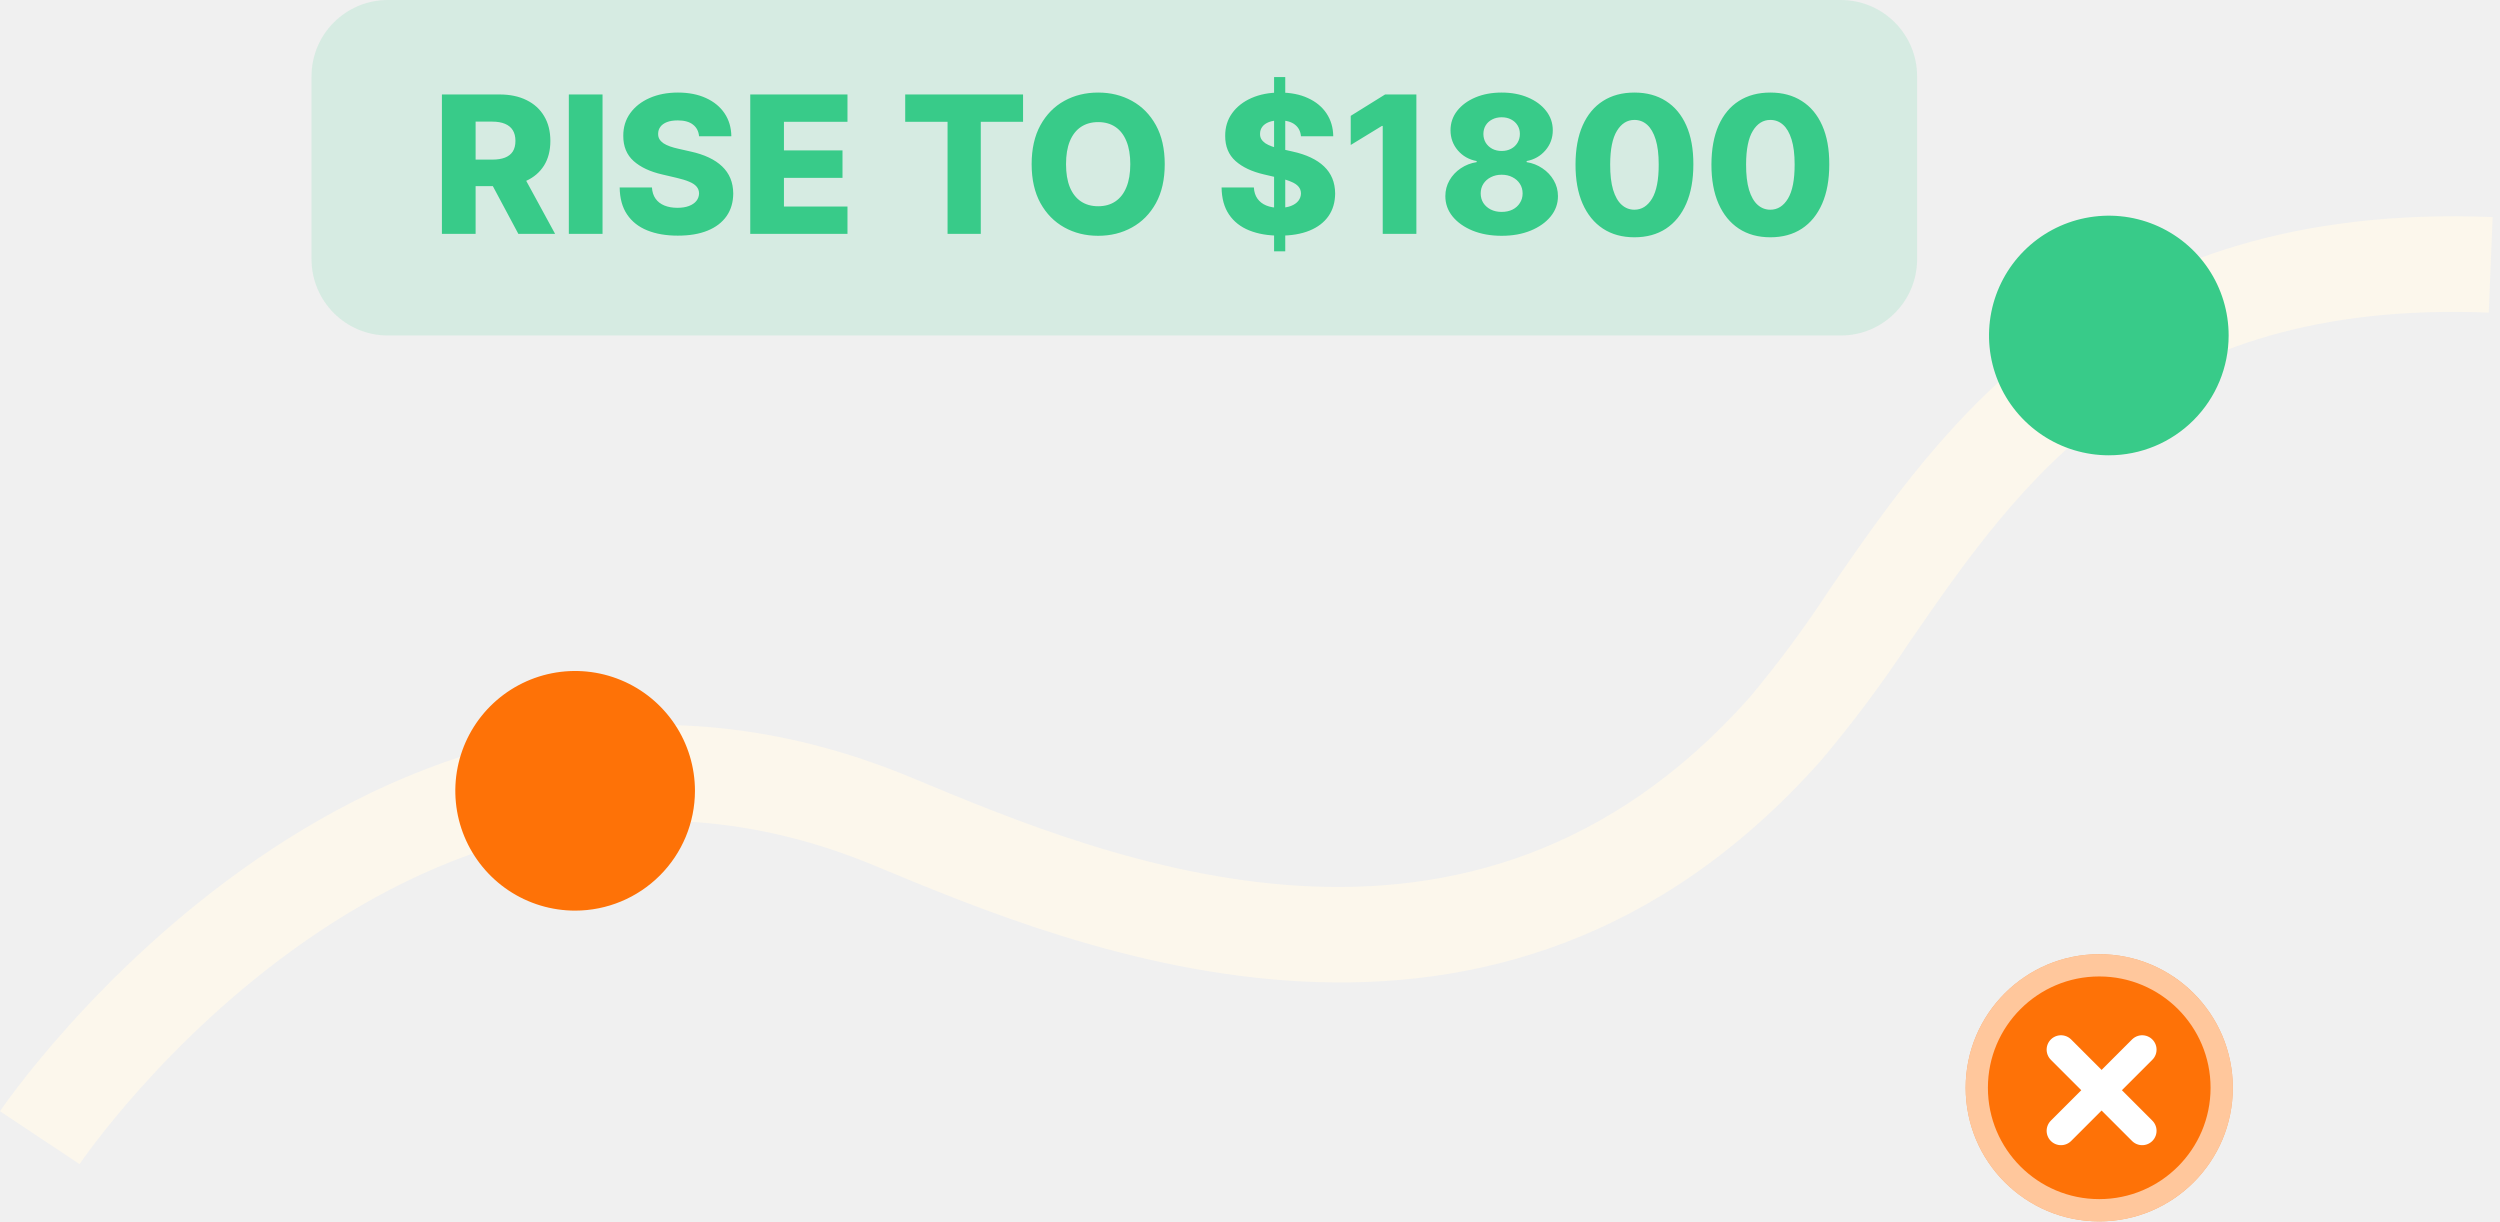
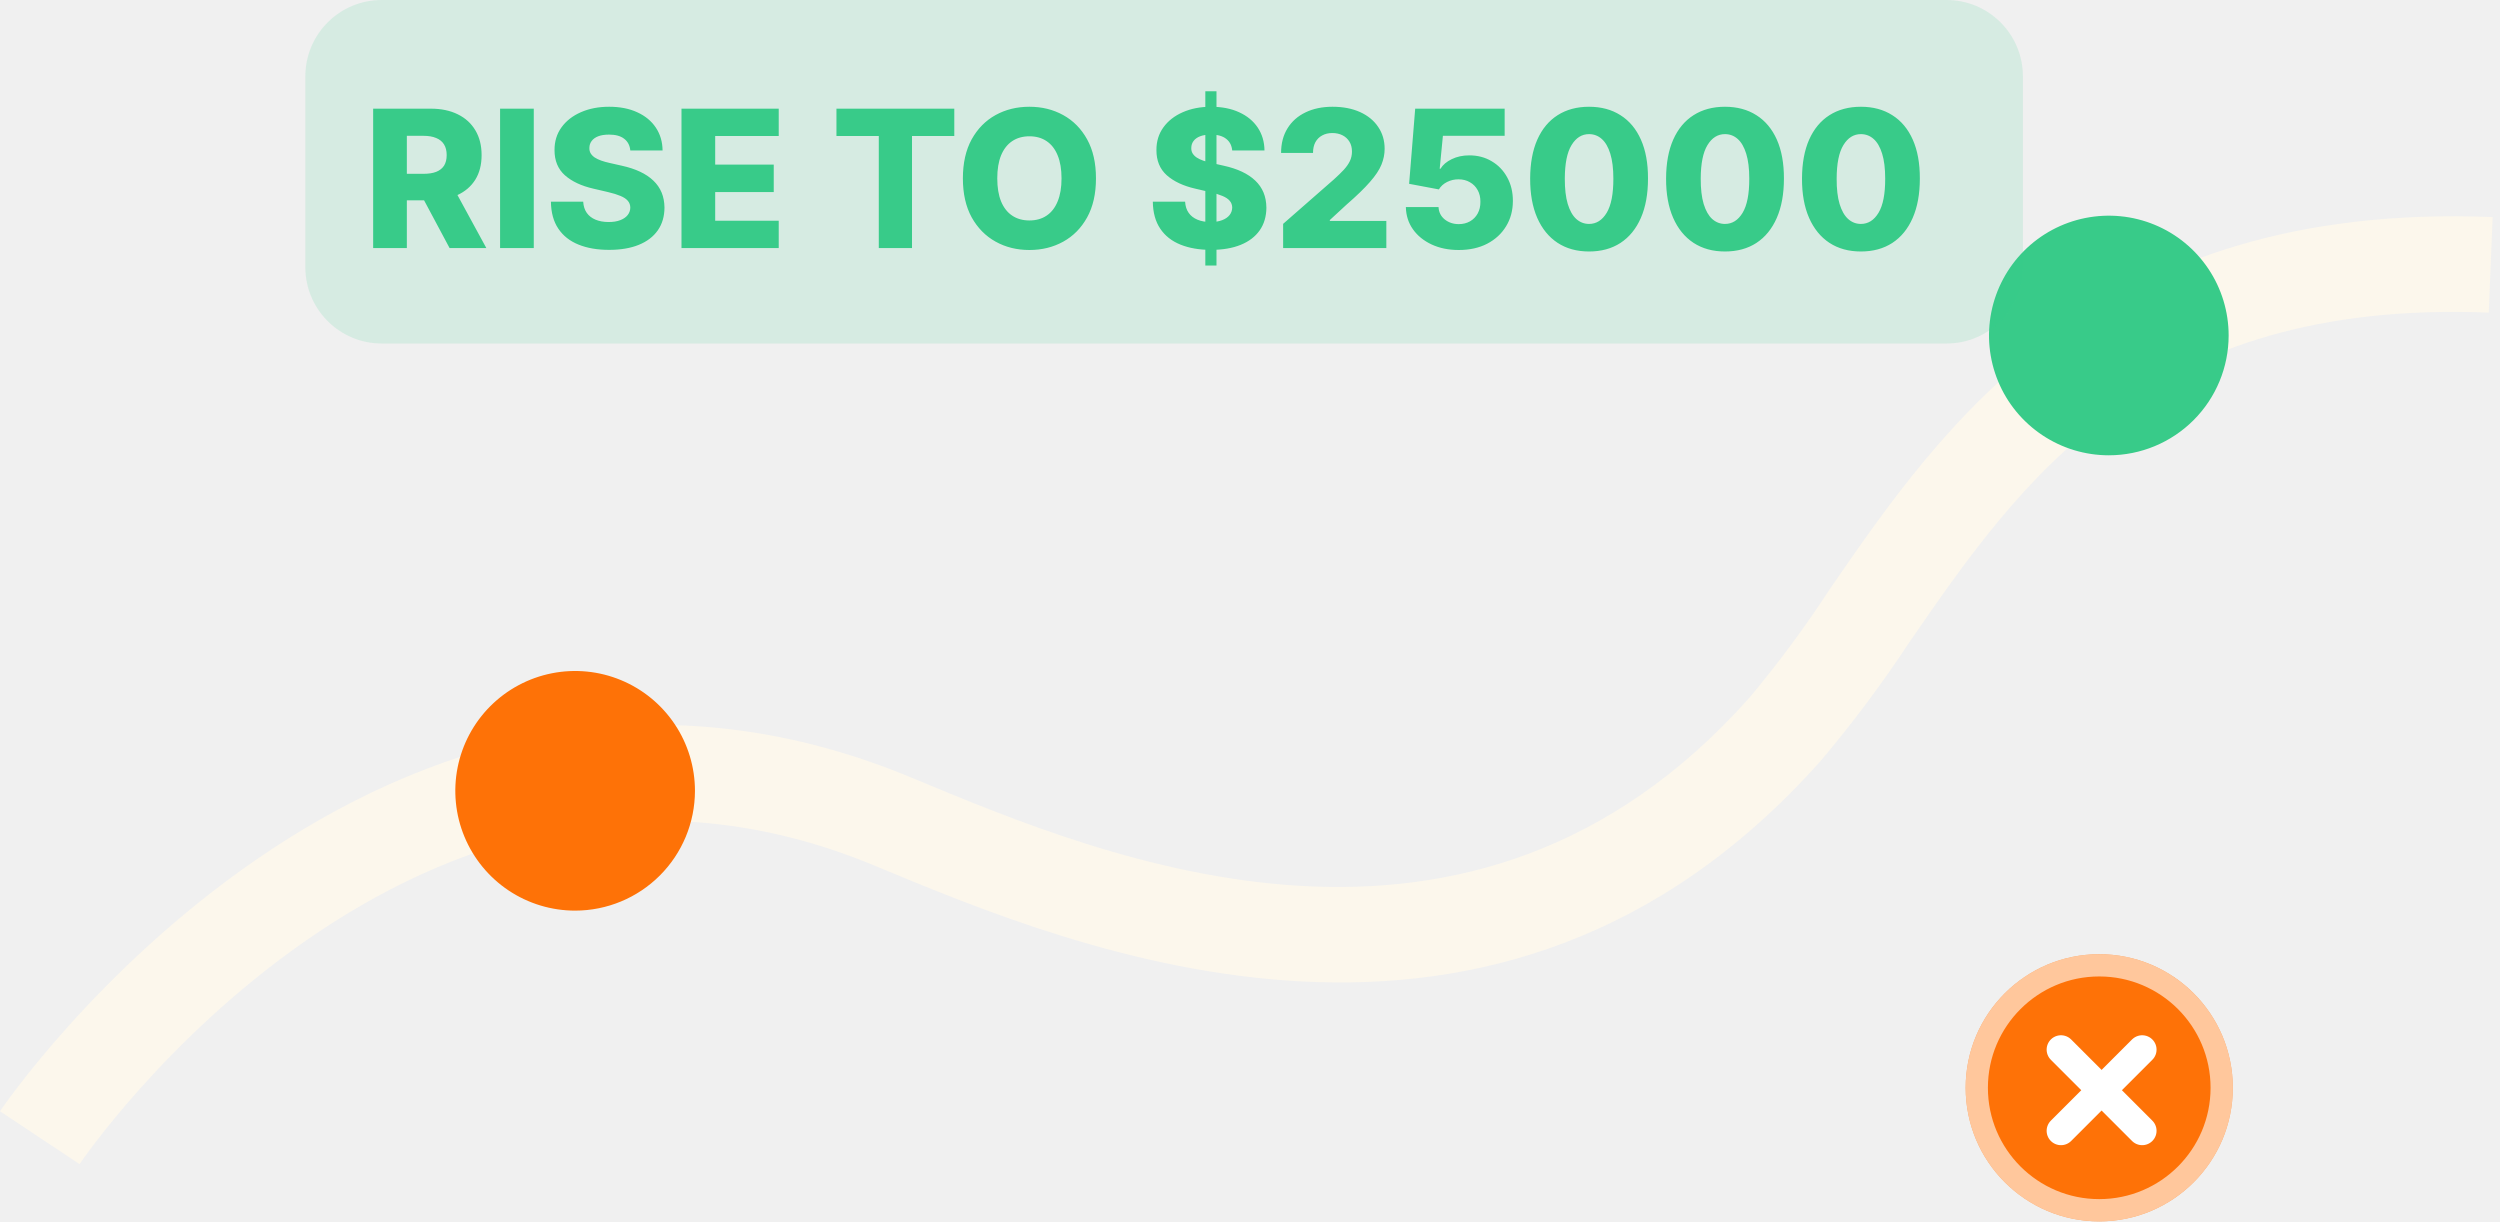
<svg xmlns="http://www.w3.org/2000/svg" width="131" height="64" viewBox="0 0 131 64" fill="none">
-   <path d="M4.17 61L0 58.229C0.197 57.934 19.814 29.089 47.812 40.768C58.036 45.035 77.074 52.971 91.677 36.551C93.2 34.73 94.613 32.82 95.908 30.831C101.809 22.273 109.877 10.544 130.614 11.375L130.411 16.381C112.451 15.667 105.855 25.235 100.035 33.676C98.617 35.828 97.073 37.894 95.409 39.863C78.435 58.95 56.441 49.782 45.866 45.374C21.661 35.283 4.342 60.735 4.17 61Z" fill="#FCF7EC" />
-   <path d="M30.141 47.717C28.899 47.718 27.684 47.35 26.651 46.661C25.618 45.971 24.813 44.99 24.337 43.843C23.861 42.696 23.737 41.433 23.979 40.215C24.221 38.996 24.819 37.877 25.697 36.999C26.576 36.121 27.695 35.523 28.913 35.28C30.131 35.038 31.394 35.163 32.541 35.639C33.689 36.114 34.669 36.92 35.359 37.953C36.049 38.986 36.416 40.2 36.416 41.442C36.413 43.106 35.752 44.701 34.575 45.877C33.399 47.053 31.804 47.715 30.141 47.717Z" fill="#FE7207" />
-   <path d="M110.503 23.858C109.261 23.858 108.047 23.49 107.015 22.8C105.982 22.11 105.177 21.13 104.702 19.983C104.227 18.835 104.103 17.573 104.345 16.355C104.587 15.137 105.185 14.018 106.063 13.14C106.941 12.262 108.06 11.664 109.278 11.422C110.496 11.18 111.758 11.304 112.905 11.779C114.053 12.255 115.033 13.059 115.723 14.092C116.413 15.124 116.781 16.338 116.781 17.58C116.78 19.245 116.118 20.841 114.941 22.018C113.764 23.196 112.168 23.858 110.503 23.858Z" fill="#38CB89" />
-   <rect x="16.324" width="84.133" height="17.58" rx="4" fill="#38CB89" fill-opacity="0.14" />
-   <path d="M23.156 12.256V4.95H26.174C26.721 4.95 27.193 5.048 27.59 5.246C27.99 5.441 28.298 5.722 28.514 6.088C28.731 6.452 28.839 6.883 28.839 7.383C28.839 7.889 28.728 8.32 28.507 8.674C28.286 9.026 27.972 9.295 27.565 9.48C27.159 9.663 26.677 9.755 26.12 9.755H24.212V8.364H25.792C26.059 8.364 26.281 8.329 26.459 8.26C26.64 8.189 26.777 8.082 26.87 7.939C26.962 7.794 27.009 7.609 27.009 7.383C27.009 7.157 26.962 6.97 26.87 6.823C26.777 6.673 26.64 6.561 26.459 6.487C26.279 6.411 26.056 6.373 25.792 6.373H24.922V12.256H23.156ZM27.269 8.917L29.088 12.256H27.162L25.378 8.917H27.269ZM31.573 4.95V12.256H29.807V4.95H31.573ZM36.631 7.14C36.607 6.879 36.501 6.675 36.313 6.53C36.128 6.383 35.863 6.309 35.518 6.309C35.289 6.309 35.099 6.339 34.947 6.398C34.795 6.458 34.681 6.54 34.605 6.644C34.528 6.747 34.489 6.864 34.487 6.997C34.482 7.107 34.504 7.203 34.551 7.286C34.601 7.37 34.672 7.443 34.765 7.508C34.86 7.569 34.974 7.624 35.108 7.672C35.241 7.719 35.391 7.761 35.557 7.797L36.185 7.939C36.546 8.018 36.865 8.122 37.141 8.253C37.419 8.384 37.652 8.54 37.84 8.72C38.03 8.901 38.174 9.109 38.272 9.345C38.369 9.58 38.419 9.844 38.422 10.137C38.419 10.598 38.303 10.994 38.072 11.325C37.841 11.655 37.51 11.909 37.077 12.085C36.646 12.261 36.127 12.348 35.518 12.348C34.907 12.348 34.374 12.257 33.92 12.074C33.465 11.891 33.112 11.612 32.86 11.239C32.608 10.866 32.478 10.394 32.471 9.823H34.162C34.176 10.058 34.239 10.254 34.351 10.411C34.463 10.568 34.616 10.687 34.811 10.768C35.009 10.849 35.237 10.889 35.496 10.889C35.734 10.889 35.936 10.857 36.103 10.793C36.272 10.729 36.401 10.64 36.492 10.526C36.582 10.411 36.628 10.281 36.631 10.133C36.628 9.995 36.586 9.877 36.502 9.78C36.419 9.68 36.291 9.594 36.117 9.523C35.946 9.449 35.727 9.382 35.461 9.32L34.697 9.141C34.065 8.996 33.566 8.762 33.203 8.439C32.839 8.113 32.658 7.673 32.66 7.119C32.658 6.667 32.779 6.271 33.024 5.931C33.269 5.591 33.608 5.326 34.041 5.135C34.474 4.945 34.967 4.85 35.521 4.85C36.087 4.85 36.578 4.946 36.995 5.139C37.413 5.329 37.738 5.597 37.969 5.941C38.199 6.286 38.317 6.686 38.322 7.14H36.631ZM39.313 12.256V4.95H44.408V6.384H41.079V7.882H44.147V9.32H41.079V10.822H44.408V12.256H39.313ZM47.433 6.384V4.95H53.608V6.384H51.393V12.256H49.652V6.384H47.433ZM61.032 8.603C61.032 9.407 60.878 10.088 60.569 10.647C60.26 11.206 59.841 11.63 59.313 11.92C58.787 12.211 58.198 12.356 57.544 12.356C56.887 12.356 56.296 12.209 55.771 11.917C55.245 11.624 54.828 11.2 54.519 10.643C54.212 10.084 54.058 9.404 54.058 8.603C54.058 7.799 54.212 7.118 54.519 6.559C54.828 6 55.245 5.575 55.771 5.285C56.296 4.995 56.887 4.85 57.544 4.85C58.198 4.85 58.787 4.995 59.313 5.285C59.841 5.575 60.26 6 60.569 6.559C60.878 7.118 61.032 7.799 61.032 8.603ZM59.227 8.603C59.227 8.127 59.16 7.725 59.024 7.397C58.891 7.069 58.698 6.82 58.446 6.651C58.196 6.483 57.896 6.398 57.544 6.398C57.194 6.398 56.893 6.483 56.641 6.651C56.389 6.82 56.195 7.069 56.06 7.397C55.926 7.725 55.86 8.127 55.86 8.603C55.86 9.078 55.926 9.48 56.06 9.809C56.195 10.137 56.389 10.385 56.641 10.554C56.893 10.723 57.194 10.807 57.544 10.807C57.896 10.807 58.196 10.723 58.446 10.554C58.698 10.385 58.891 10.137 59.024 9.809C59.16 9.48 59.227 9.078 59.227 8.603ZM66.762 13.169V4.037H67.347V13.169H66.762ZM68.171 7.14C68.147 6.879 68.041 6.675 67.853 6.53C67.668 6.383 67.403 6.309 67.058 6.309C66.829 6.309 66.639 6.339 66.487 6.398C66.335 6.458 66.221 6.54 66.144 6.644C66.068 6.747 66.029 6.864 66.027 6.997C66.022 7.107 66.043 7.203 66.091 7.286C66.141 7.37 66.212 7.443 66.305 7.508C66.4 7.569 66.514 7.624 66.647 7.672C66.781 7.719 66.93 7.761 67.097 7.797L67.725 7.939C68.086 8.018 68.405 8.122 68.681 8.253C68.959 8.384 69.192 8.54 69.38 8.72C69.57 8.901 69.714 9.109 69.812 9.345C69.909 9.58 69.959 9.844 69.962 10.137C69.959 10.598 69.843 10.994 69.612 11.325C69.381 11.655 69.049 11.909 68.617 12.085C68.186 12.261 67.667 12.348 67.058 12.348C66.447 12.348 65.914 12.257 65.46 12.074C65.005 11.891 64.652 11.612 64.4 11.239C64.148 10.866 64.018 10.394 64.011 9.823H65.702C65.716 10.058 65.779 10.254 65.891 10.411C66.003 10.568 66.156 10.687 66.351 10.768C66.549 10.849 66.777 10.889 67.036 10.889C67.274 10.889 67.476 10.857 67.643 10.793C67.812 10.729 67.941 10.64 68.032 10.526C68.122 10.411 68.168 10.281 68.171 10.133C68.168 9.995 68.126 9.877 68.042 9.78C67.959 9.68 67.831 9.594 67.657 9.523C67.486 9.449 67.267 9.382 67.001 9.32L66.237 9.141C65.605 8.996 65.106 8.762 64.743 8.439C64.379 8.113 64.198 7.673 64.2 7.119C64.198 6.667 64.319 6.271 64.564 5.931C64.809 5.591 65.148 5.326 65.581 5.135C66.014 4.945 66.507 4.85 67.061 4.85C67.627 4.85 68.118 4.946 68.535 5.139C68.953 5.329 69.278 5.597 69.508 5.941C69.739 6.286 69.857 6.686 69.862 7.14H68.171ZM74.218 4.95V12.256H72.455V6.598H72.412L70.778 7.597V6.07L72.58 4.95H74.218ZM78.686 12.356C78.118 12.356 77.61 12.265 77.163 12.085C76.719 11.901 76.369 11.654 76.114 11.342C75.862 11.029 75.736 10.674 75.736 10.279C75.736 9.977 75.809 9.7 75.954 9.448C76.099 9.196 76.295 8.987 76.543 8.82C76.792 8.652 77.07 8.543 77.377 8.496V8.439C76.975 8.365 76.646 8.178 76.389 7.879C76.135 7.579 76.007 7.228 76.007 6.826C76.007 6.446 76.123 6.107 76.353 5.81C76.587 5.512 76.904 5.278 77.306 5.107C77.71 4.936 78.17 4.85 78.686 4.85C79.203 4.85 79.662 4.936 80.064 5.107C80.468 5.278 80.785 5.512 81.016 5.81C81.249 6.107 81.366 6.446 81.366 6.826C81.366 7.231 81.236 7.582 80.977 7.882C80.72 8.179 80.393 8.365 79.996 8.439V8.496C80.3 8.543 80.576 8.652 80.823 8.82C81.073 8.987 81.27 9.196 81.415 9.448C81.563 9.7 81.637 9.977 81.637 10.279C81.637 10.674 81.51 11.029 81.255 11.342C81.001 11.654 80.651 11.901 80.206 12.085C79.764 12.265 79.257 12.356 78.686 12.356ZM78.686 11.104C78.903 11.104 79.093 11.063 79.257 10.982C79.421 10.899 79.55 10.784 79.642 10.636C79.738 10.489 79.785 10.322 79.785 10.137C79.785 9.946 79.738 9.778 79.642 9.63C79.547 9.483 79.417 9.367 79.25 9.284C79.086 9.198 78.898 9.156 78.686 9.156C78.477 9.156 78.289 9.198 78.123 9.284C77.956 9.367 77.826 9.483 77.73 9.63C77.635 9.778 77.588 9.946 77.588 10.137C77.588 10.322 77.634 10.489 77.727 10.636C77.822 10.781 77.952 10.895 78.116 10.979C78.282 11.062 78.472 11.104 78.686 11.104ZM78.686 7.911C78.872 7.911 79.036 7.873 79.179 7.797C79.324 7.72 79.437 7.615 79.518 7.479C79.601 7.343 79.642 7.19 79.642 7.019C79.642 6.848 79.601 6.697 79.518 6.566C79.437 6.435 79.325 6.333 79.182 6.259C79.04 6.183 78.874 6.145 78.686 6.145C78.501 6.145 78.336 6.183 78.191 6.259C78.046 6.333 77.933 6.435 77.852 6.566C77.771 6.697 77.73 6.848 77.73 7.019C77.73 7.19 77.771 7.343 77.852 7.479C77.935 7.612 78.049 7.718 78.194 7.797C78.339 7.873 78.503 7.911 78.686 7.911ZM85.643 12.434C85.005 12.434 84.456 12.283 83.995 11.981C83.533 11.677 83.178 11.24 82.928 10.672C82.678 10.101 82.555 9.415 82.557 8.613C82.559 7.812 82.684 7.132 82.932 6.573C83.181 6.012 83.536 5.585 83.995 5.292C84.456 4.997 85.005 4.85 85.643 4.85C86.28 4.85 86.83 4.997 87.291 5.292C87.755 5.585 88.112 6.012 88.361 6.573C88.611 7.134 88.735 7.814 88.732 8.613C88.732 9.417 88.607 10.105 88.358 10.675C88.108 11.246 87.752 11.683 87.291 11.985C86.832 12.284 86.283 12.434 85.643 12.434ZM85.643 10.989C86.023 10.989 86.331 10.796 86.567 10.408C86.802 10.018 86.919 9.42 86.916 8.613C86.916 8.085 86.863 7.65 86.756 7.308C86.649 6.963 86.5 6.706 86.31 6.537C86.12 6.368 85.897 6.284 85.643 6.284C85.265 6.284 84.959 6.475 84.726 6.858C84.493 7.239 84.375 7.824 84.373 8.613C84.371 9.149 84.422 9.592 84.526 9.944C84.633 10.296 84.783 10.559 84.976 10.732C85.168 10.904 85.391 10.989 85.643 10.989ZM92.765 12.434C92.128 12.434 91.578 12.283 91.117 11.981C90.656 11.677 90.3 11.24 90.05 10.672C89.801 10.101 89.677 9.415 89.679 8.613C89.682 7.812 89.807 7.132 90.054 6.573C90.304 6.012 90.658 5.585 91.117 5.292C91.578 4.997 92.128 4.85 92.765 4.85C93.403 4.85 93.952 4.997 94.413 5.292C94.877 5.585 95.234 6.012 95.483 6.573C95.733 7.134 95.857 7.814 95.854 8.613C95.854 9.417 95.73 10.105 95.48 10.675C95.23 11.246 94.875 11.683 94.413 11.985C93.954 12.284 93.405 12.434 92.765 12.434ZM92.765 10.989C93.146 10.989 93.454 10.796 93.689 10.408C93.924 10.018 94.041 9.42 94.039 8.613C94.039 8.085 93.985 7.65 93.878 7.308C93.771 6.963 93.622 6.706 93.432 6.537C93.242 6.368 93.02 6.284 92.765 6.284C92.387 6.284 92.081 6.475 91.848 6.858C91.615 7.239 91.498 7.824 91.495 8.613C91.493 9.149 91.544 9.592 91.648 9.944C91.755 10.296 91.905 10.559 92.098 10.732C92.291 10.904 92.513 10.989 92.765 10.989Z" fill="#38CB89" />
+   <path d="M4.17 61L0 58.23C0.197 57.934 19.814 29.089 47.812 40.769C58.036 45.035 77.074 52.972 91.677 36.551C93.2 34.731 94.613 32.821 95.908 30.831C101.809 22.273 109.877 10.544 130.614 11.375L130.411 16.381C112.451 15.667 105.855 25.235 100.035 33.676C98.617 35.828 97.073 37.894 95.409 39.863C78.435 58.95 56.441 49.782 45.866 45.374C21.661 35.283 4.342 60.735 4.17 61Z" fill="#FCF7EC" />
+   <path d="M30.141 47.717C28.899 47.718 27.684 47.35 26.651 46.661C25.618 45.971 24.813 44.991 24.337 43.843C23.861 42.696 23.737 41.433 23.979 40.215C24.221 38.996 24.819 37.877 25.697 36.999C26.576 36.121 27.695 35.523 28.913 35.281C30.131 35.038 31.394 35.163 32.541 35.639C33.689 36.115 34.669 36.92 35.359 37.953C36.049 38.986 36.416 40.2 36.416 41.443C36.413 43.106 35.752 44.701 34.575 45.877C33.399 47.053 31.804 47.715 30.141 47.717Z" fill="#FE7207" />
+   <path d="M110.503 23.858C109.261 23.858 108.047 23.49 107.015 22.8C105.982 22.11 105.177 21.13 104.702 19.983C104.227 18.835 104.103 17.573 104.345 16.355C104.587 15.137 105.185 14.018 106.063 13.14C106.941 12.262 108.06 11.664 109.278 11.422C110.496 11.18 111.758 11.304 112.905 11.779C114.053 12.254 115.033 13.059 115.723 14.092C116.413 15.124 116.781 16.338 116.781 17.58C116.78 19.245 116.118 20.841 114.941 22.018C113.764 23.195 112.168 23.857 110.503 23.858Z" fill="#38CB89" />
+   <rect x="16" width="90" height="18" rx="4" fill="#38CB89" fill-opacity="0.14" />
+   <path d="M19.553 13V5.694H22.571C23.118 5.694 23.59 5.793 23.987 5.99C24.387 6.185 24.695 6.466 24.911 6.832C25.128 7.196 25.236 7.628 25.236 8.127C25.236 8.634 25.125 9.064 24.904 9.418C24.683 9.77 24.369 10.039 23.962 10.225C23.555 10.408 23.074 10.499 22.517 10.499H20.609V9.108H22.189C22.456 9.108 22.678 9.074 22.856 9.005C23.037 8.933 23.174 8.826 23.267 8.683C23.359 8.538 23.406 8.353 23.406 8.127C23.406 7.901 23.359 7.714 23.267 7.567C23.174 7.417 23.037 7.305 22.856 7.232C22.676 7.155 22.453 7.117 22.189 7.117H21.319V13H19.553ZM23.666 9.661L25.485 13H23.559L21.775 9.661H23.666ZM27.97 5.694V13H26.204V5.694H27.97ZM33.028 7.884C33.004 7.623 32.898 7.419 32.71 7.274C32.525 7.127 32.26 7.053 31.915 7.053C31.686 7.053 31.496 7.083 31.344 7.142C31.192 7.202 31.078 7.284 31.002 7.389C30.925 7.491 30.886 7.609 30.884 7.742C30.879 7.851 30.9 7.947 30.948 8.031C30.998 8.114 31.069 8.188 31.162 8.252C31.257 8.314 31.371 8.368 31.505 8.416C31.638 8.463 31.788 8.505 31.954 8.541L32.582 8.683C32.943 8.762 33.262 8.867 33.538 8.997C33.816 9.128 34.049 9.284 34.237 9.465C34.427 9.645 34.571 9.854 34.669 10.089C34.766 10.325 34.816 10.588 34.819 10.881C34.816 11.342 34.7 11.738 34.469 12.069C34.238 12.399 33.907 12.653 33.474 12.829C33.043 13.005 32.524 13.093 31.915 13.093C31.303 13.093 30.771 13.001 30.317 12.818C29.862 12.635 29.509 12.357 29.257 11.983C29.005 11.61 28.875 11.138 28.868 10.567H30.559C30.573 10.803 30.637 10.999 30.748 11.156C30.86 11.313 31.013 11.431 31.208 11.512C31.406 11.593 31.634 11.634 31.893 11.634C32.131 11.634 32.333 11.602 32.5 11.537C32.669 11.473 32.798 11.384 32.889 11.27C32.979 11.156 33.025 11.025 33.028 10.877C33.025 10.739 32.983 10.622 32.899 10.524C32.816 10.424 32.688 10.339 32.514 10.267C32.343 10.194 32.124 10.126 31.858 10.064L31.094 9.886C30.462 9.741 29.963 9.506 29.599 9.183C29.236 8.857 29.055 8.417 29.057 7.863C29.055 7.411 29.176 7.015 29.421 6.675C29.666 6.335 30.005 6.07 30.438 5.88C30.871 5.689 31.364 5.594 31.918 5.594C32.484 5.594 32.975 5.69 33.392 5.883C33.81 6.073 34.135 6.341 34.365 6.686C34.596 7.031 34.714 7.43 34.719 7.884H33.028ZM35.71 13V5.694H40.805V7.128H37.476V8.626H40.544V10.064H37.476V11.566H40.805V13H35.71ZM43.83 7.128V5.694H50.005V7.128H47.789V13H46.049V7.128H43.83ZM57.429 9.347C57.429 10.151 57.275 10.832 56.966 11.391C56.657 11.95 56.238 12.374 55.71 12.665C55.184 12.955 54.595 13.1 53.941 13.1C53.284 13.1 52.693 12.954 52.168 12.661C51.642 12.369 51.225 11.944 50.915 11.388C50.609 10.829 50.455 10.149 50.455 9.347C50.455 8.543 50.609 7.862 50.915 7.303C51.225 6.744 51.642 6.32 52.168 6.029C52.693 5.739 53.284 5.594 53.941 5.594C54.595 5.594 55.184 5.739 55.71 6.029C56.238 6.32 56.657 6.744 56.966 7.303C57.275 7.862 57.429 8.543 57.429 9.347ZM55.624 9.347C55.624 8.871 55.557 8.469 55.421 8.141C55.288 7.813 55.095 7.565 54.843 7.396C54.593 7.227 54.292 7.142 53.941 7.142C53.591 7.142 53.29 7.227 53.038 7.396C52.786 7.565 52.592 7.813 52.456 8.141C52.323 8.469 52.257 8.871 52.257 9.347C52.257 9.823 52.323 10.225 52.456 10.553C52.592 10.881 52.786 11.13 53.038 11.298C53.29 11.467 53.591 11.552 53.941 11.552C54.292 11.552 54.593 11.467 54.843 11.298C55.095 11.13 55.288 10.881 55.421 10.553C55.557 10.225 55.624 9.823 55.624 9.347ZM63.159 13.913V4.781H63.744V13.913H63.159ZM64.568 7.884C64.544 7.623 64.438 7.419 64.25 7.274C64.065 7.127 63.8 7.053 63.455 7.053C63.226 7.053 63.036 7.083 62.884 7.142C62.732 7.202 62.618 7.284 62.541 7.389C62.465 7.491 62.426 7.609 62.424 7.742C62.419 7.851 62.44 7.947 62.488 8.031C62.538 8.114 62.609 8.188 62.702 8.252C62.797 8.314 62.911 8.368 63.044 8.416C63.178 8.463 63.328 8.505 63.494 8.541L64.122 8.683C64.483 8.762 64.802 8.867 65.078 8.997C65.356 9.128 65.589 9.284 65.777 9.465C65.967 9.645 66.111 9.854 66.209 10.089C66.306 10.325 66.356 10.588 66.359 10.881C66.356 11.342 66.24 11.738 66.009 12.069C65.778 12.399 65.447 12.653 65.014 12.829C64.583 13.005 64.064 13.093 63.455 13.093C62.843 13.093 62.311 13.001 61.857 12.818C61.402 12.635 61.049 12.357 60.797 11.983C60.545 11.61 60.415 11.138 60.408 10.567H62.099C62.113 10.803 62.176 10.999 62.288 11.156C62.4 11.313 62.553 11.431 62.748 11.512C62.946 11.593 63.174 11.634 63.433 11.634C63.671 11.634 63.873 11.602 64.04 11.537C64.209 11.473 64.338 11.384 64.429 11.27C64.519 11.156 64.565 11.025 64.568 10.877C64.565 10.739 64.523 10.622 64.439 10.524C64.356 10.424 64.228 10.339 64.054 10.267C63.883 10.194 63.664 10.126 63.398 10.064L62.634 9.886C62.002 9.741 61.503 9.506 61.139 9.183C60.776 8.857 60.595 8.417 60.597 7.863C60.595 7.411 60.716 7.015 60.961 6.675C61.206 6.335 61.545 6.07 61.978 5.88C62.411 5.689 62.904 5.594 63.458 5.594C64.024 5.594 64.515 5.69 64.932 5.883C65.35 6.073 65.675 6.341 65.906 6.686C66.136 7.031 66.254 7.43 66.259 7.884H64.568ZM67.236 13V11.73L69.901 9.397C70.101 9.216 70.271 9.051 70.411 8.901C70.551 8.749 70.658 8.597 70.732 8.444C70.806 8.29 70.843 8.122 70.843 7.941C70.843 7.739 70.799 7.567 70.711 7.424C70.623 7.279 70.501 7.167 70.347 7.089C70.192 7.01 70.015 6.971 69.815 6.971C69.613 6.971 69.436 7.013 69.284 7.096C69.132 7.177 69.013 7.295 68.927 7.449C68.844 7.604 68.802 7.792 68.802 8.013H67.129C67.129 7.516 67.241 7.087 67.465 6.725C67.688 6.364 68.002 6.085 68.406 5.89C68.813 5.693 69.285 5.594 69.823 5.594C70.377 5.594 70.858 5.687 71.267 5.872C71.676 6.058 71.993 6.317 72.216 6.65C72.442 6.981 72.555 7.365 72.555 7.802C72.555 8.081 72.499 8.356 72.387 8.63C72.276 8.903 72.075 9.206 71.784 9.536C71.497 9.867 71.088 10.263 70.557 10.724L69.683 11.53V11.577H72.644V13H67.236ZM76.439 13.1C75.906 13.1 75.433 13.004 75.019 12.811C74.605 12.618 74.278 12.353 74.038 12.015C73.8 11.678 73.677 11.29 73.667 10.852H75.379C75.394 11.121 75.503 11.338 75.708 11.502C75.912 11.663 76.156 11.744 76.439 11.744C76.66 11.744 76.856 11.695 77.028 11.598C77.199 11.501 77.333 11.364 77.431 11.188C77.528 11.009 77.576 10.805 77.573 10.574C77.576 10.339 77.527 10.133 77.427 9.957C77.33 9.781 77.194 9.644 77.02 9.547C76.849 9.447 76.652 9.397 76.428 9.397C76.217 9.395 76.016 9.441 75.826 9.536C75.638 9.631 75.495 9.761 75.397 9.925L73.838 9.632L74.156 5.694H78.844V7.117H75.608L75.44 8.84H75.483C75.604 8.638 75.799 8.472 76.068 8.341C76.339 8.208 76.647 8.141 76.992 8.141C77.43 8.141 77.82 8.244 78.162 8.448C78.507 8.65 78.778 8.931 78.975 9.29C79.175 9.649 79.275 10.06 79.275 10.524C79.275 11.026 79.156 11.471 78.918 11.858C78.683 12.246 78.352 12.55 77.927 12.772C77.503 12.991 77.007 13.1 76.439 13.1ZM83.266 13.178C82.629 13.178 82.079 13.027 81.618 12.725C81.157 12.421 80.801 11.985 80.551 11.416C80.302 10.845 80.178 10.159 80.18 9.358C80.183 8.556 80.308 7.876 80.555 7.317C80.805 6.756 81.159 6.329 81.618 6.037C82.079 5.742 82.629 5.594 83.266 5.594C83.903 5.594 84.453 5.742 84.914 6.037C85.378 6.329 85.735 6.756 85.984 7.317C86.234 7.878 86.358 8.559 86.355 9.358C86.355 10.162 86.231 10.849 85.981 11.42C85.731 11.99 85.376 12.427 84.914 12.729C84.455 13.028 83.906 13.178 83.266 13.178ZM83.266 11.734C83.647 11.734 83.955 11.54 84.19 11.152C84.425 10.762 84.542 10.164 84.54 9.358C84.54 8.83 84.486 8.395 84.379 8.052C84.272 7.707 84.124 7.45 83.933 7.282C83.743 7.113 83.521 7.028 83.266 7.028C82.888 7.028 82.582 7.22 82.349 7.603C82.116 7.983 81.999 8.568 81.996 9.358C81.994 9.893 82.045 10.336 82.15 10.688C82.257 11.04 82.406 11.303 82.599 11.477C82.792 11.648 83.014 11.734 83.266 11.734ZM90.388 13.178C89.751 13.178 89.202 13.027 88.74 12.725C88.279 12.421 87.923 11.985 87.674 11.416C87.424 10.845 87.3 10.159 87.303 9.358C87.305 8.556 87.43 7.876 87.677 7.317C87.927 6.756 88.281 6.329 88.74 6.037C89.202 5.742 89.751 5.594 90.388 5.594C91.026 5.594 91.575 5.742 92.037 6.037C92.5 6.329 92.857 6.756 93.107 7.317C93.356 7.878 93.48 8.559 93.478 9.358C93.478 10.162 93.353 10.849 93.103 11.42C92.853 11.99 92.498 12.427 92.037 12.729C91.578 13.028 91.028 13.178 90.388 13.178ZM90.388 11.734C90.769 11.734 91.077 11.54 91.312 11.152C91.548 10.762 91.664 10.164 91.662 9.358C91.662 8.83 91.608 8.395 91.501 8.052C91.394 7.707 91.246 7.45 91.055 7.282C90.865 7.113 90.643 7.028 90.388 7.028C90.01 7.028 89.705 7.22 89.472 7.603C89.239 7.983 89.121 8.568 89.118 9.358C89.116 9.893 89.167 10.336 89.272 10.688C89.379 11.04 89.529 11.303 89.721 11.477C89.914 11.648 90.136 11.734 90.388 11.734ZM97.511 13.178C96.873 13.178 96.324 13.027 95.862 12.725C95.401 12.421 95.046 11.985 94.796 11.416C94.546 10.845 94.422 10.159 94.425 9.358C94.427 8.556 94.552 7.876 94.799 7.317C95.049 6.756 95.403 6.329 95.862 6.037C96.324 5.742 96.873 5.594 97.511 5.594C98.148 5.594 98.697 5.742 99.159 6.037C99.623 6.329 99.979 6.756 100.229 7.317C100.479 7.878 100.602 8.559 100.6 9.358C100.6 10.162 100.475 10.849 100.225 11.42C99.976 11.99 99.62 12.427 99.159 12.729C98.7 13.028 98.15 13.178 97.511 13.178ZM97.511 11.734C97.891 11.734 98.199 11.54 98.434 11.152C98.67 10.762 98.787 10.164 98.784 9.358C98.784 8.83 98.731 8.395 98.624 8.052C98.517 7.707 98.368 7.45 98.178 7.282C97.987 7.113 97.765 7.028 97.511 7.028C97.132 7.028 96.827 7.22 96.594 7.603C96.361 7.983 96.243 8.568 96.241 9.358C96.238 9.893 96.289 10.336 96.394 10.688C96.501 11.04 96.651 11.303 96.844 11.477C97.036 11.648 97.258 11.734 97.511 11.734Z" fill="#38CB89" />
  <circle cx="110" cy="57" r="7" fill="#FE7207" />
  <circle cx="110" cy="57" r="6.417" stroke="white" stroke-opacity="0.6" stroke-width="1.167" />
-   <path fill-rule="evenodd" clip-rule="evenodd" d="M112.251 55L107.996 59.255L112.251 55Z" fill="#FE7207" />
+   <path fill-rule="evenodd" clip-rule="evenodd" d="M112.251 55L107.996 59.255Z" fill="#FE7207" />
  <path d="M112.251 55L107.996 59.255" stroke="white" stroke-width="1.505" stroke-linecap="round" stroke-linejoin="round" />
-   <path fill-rule="evenodd" clip-rule="evenodd" d="M107.996 55L112.251 59.255L107.996 55Z" fill="#FE7207" />
+   <path fill-rule="evenodd" clip-rule="evenodd" d="M107.996 55L112.251 59.255Z" fill="#FE7207" />
  <path d="M107.996 55L112.251 59.255" stroke="white" stroke-width="1.505" stroke-linecap="round" stroke-linejoin="round" />
</svg>
